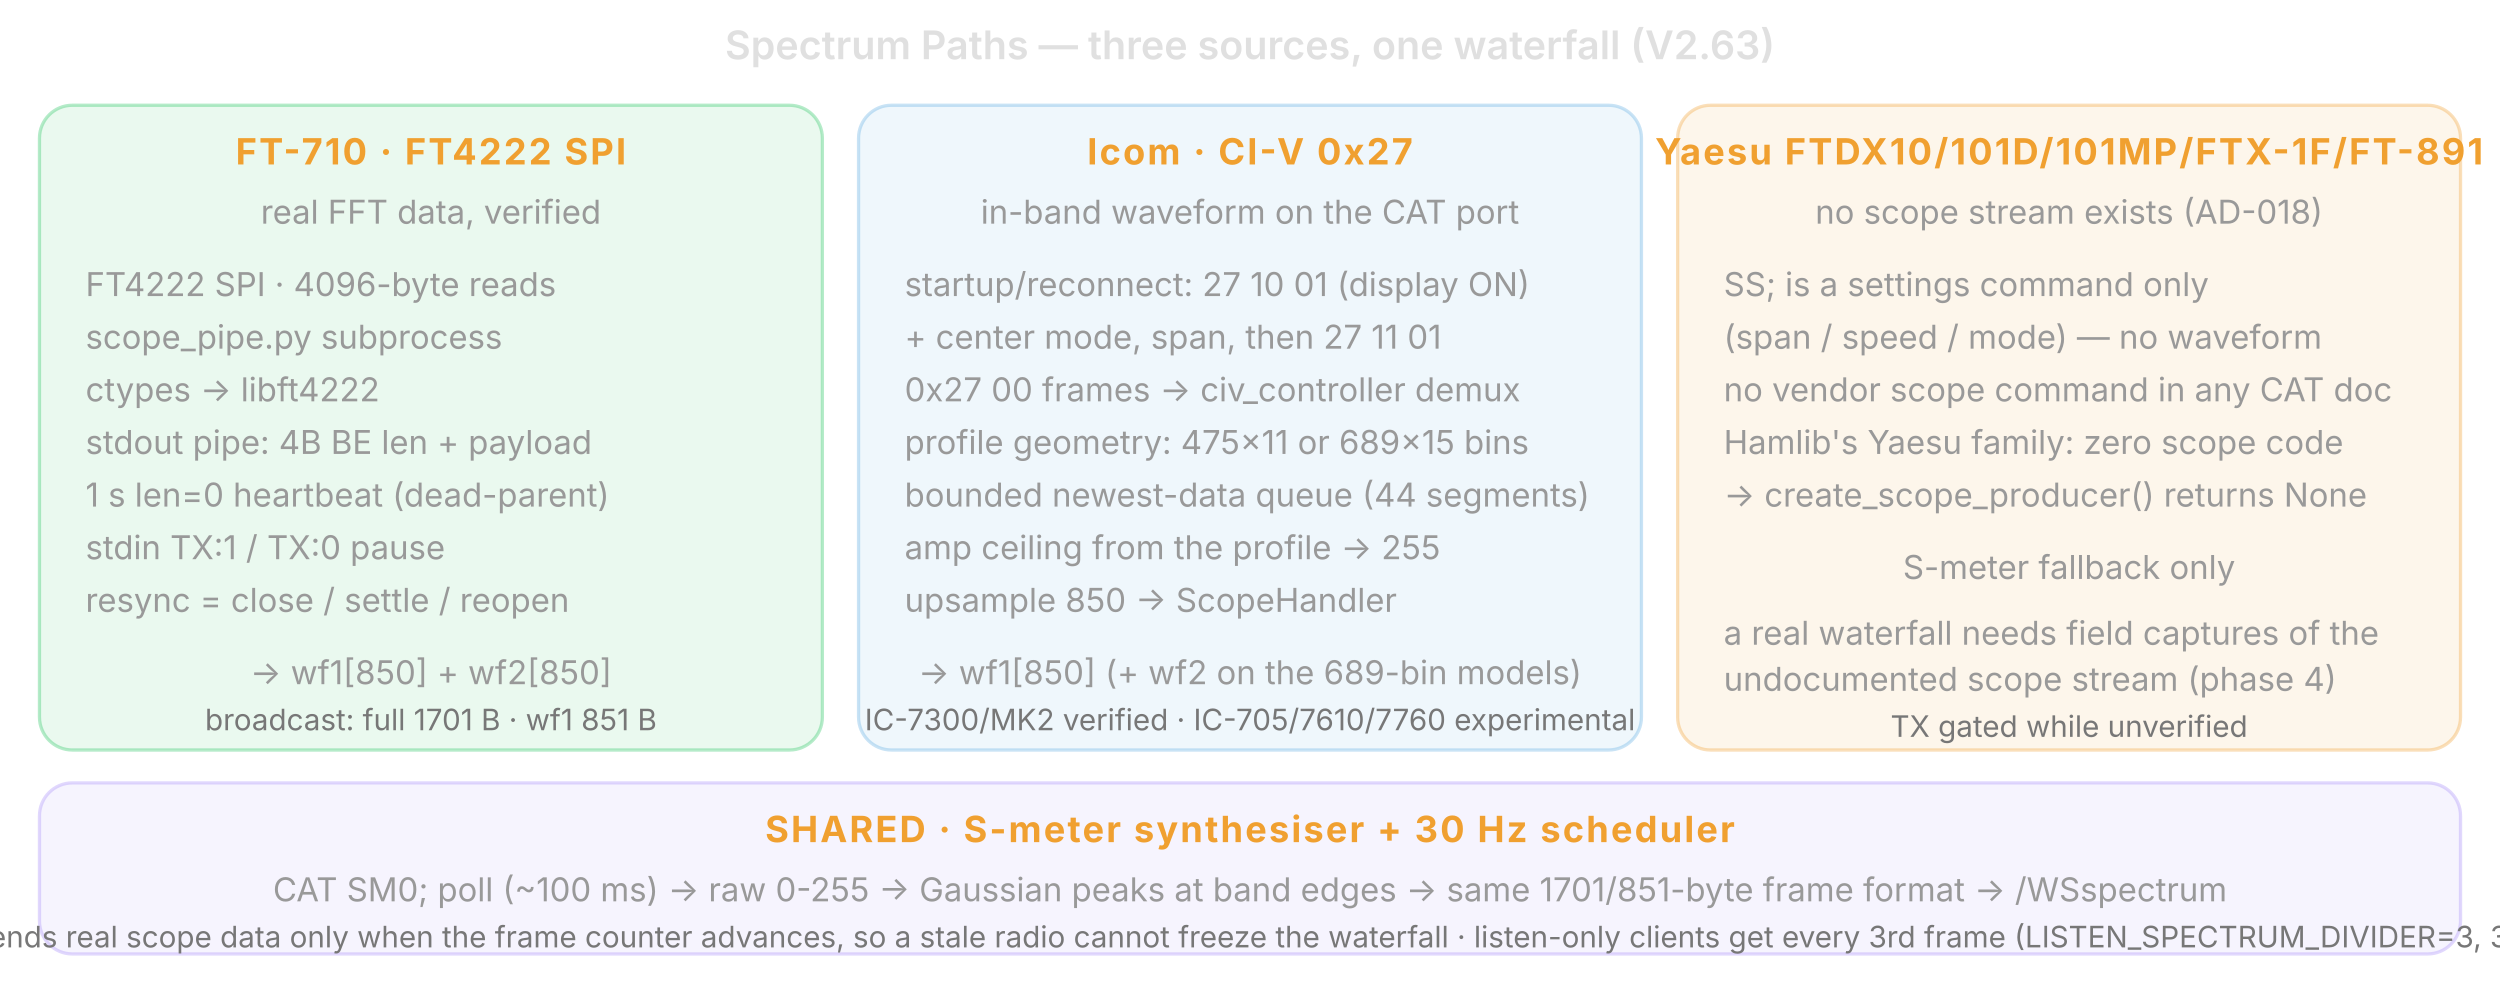
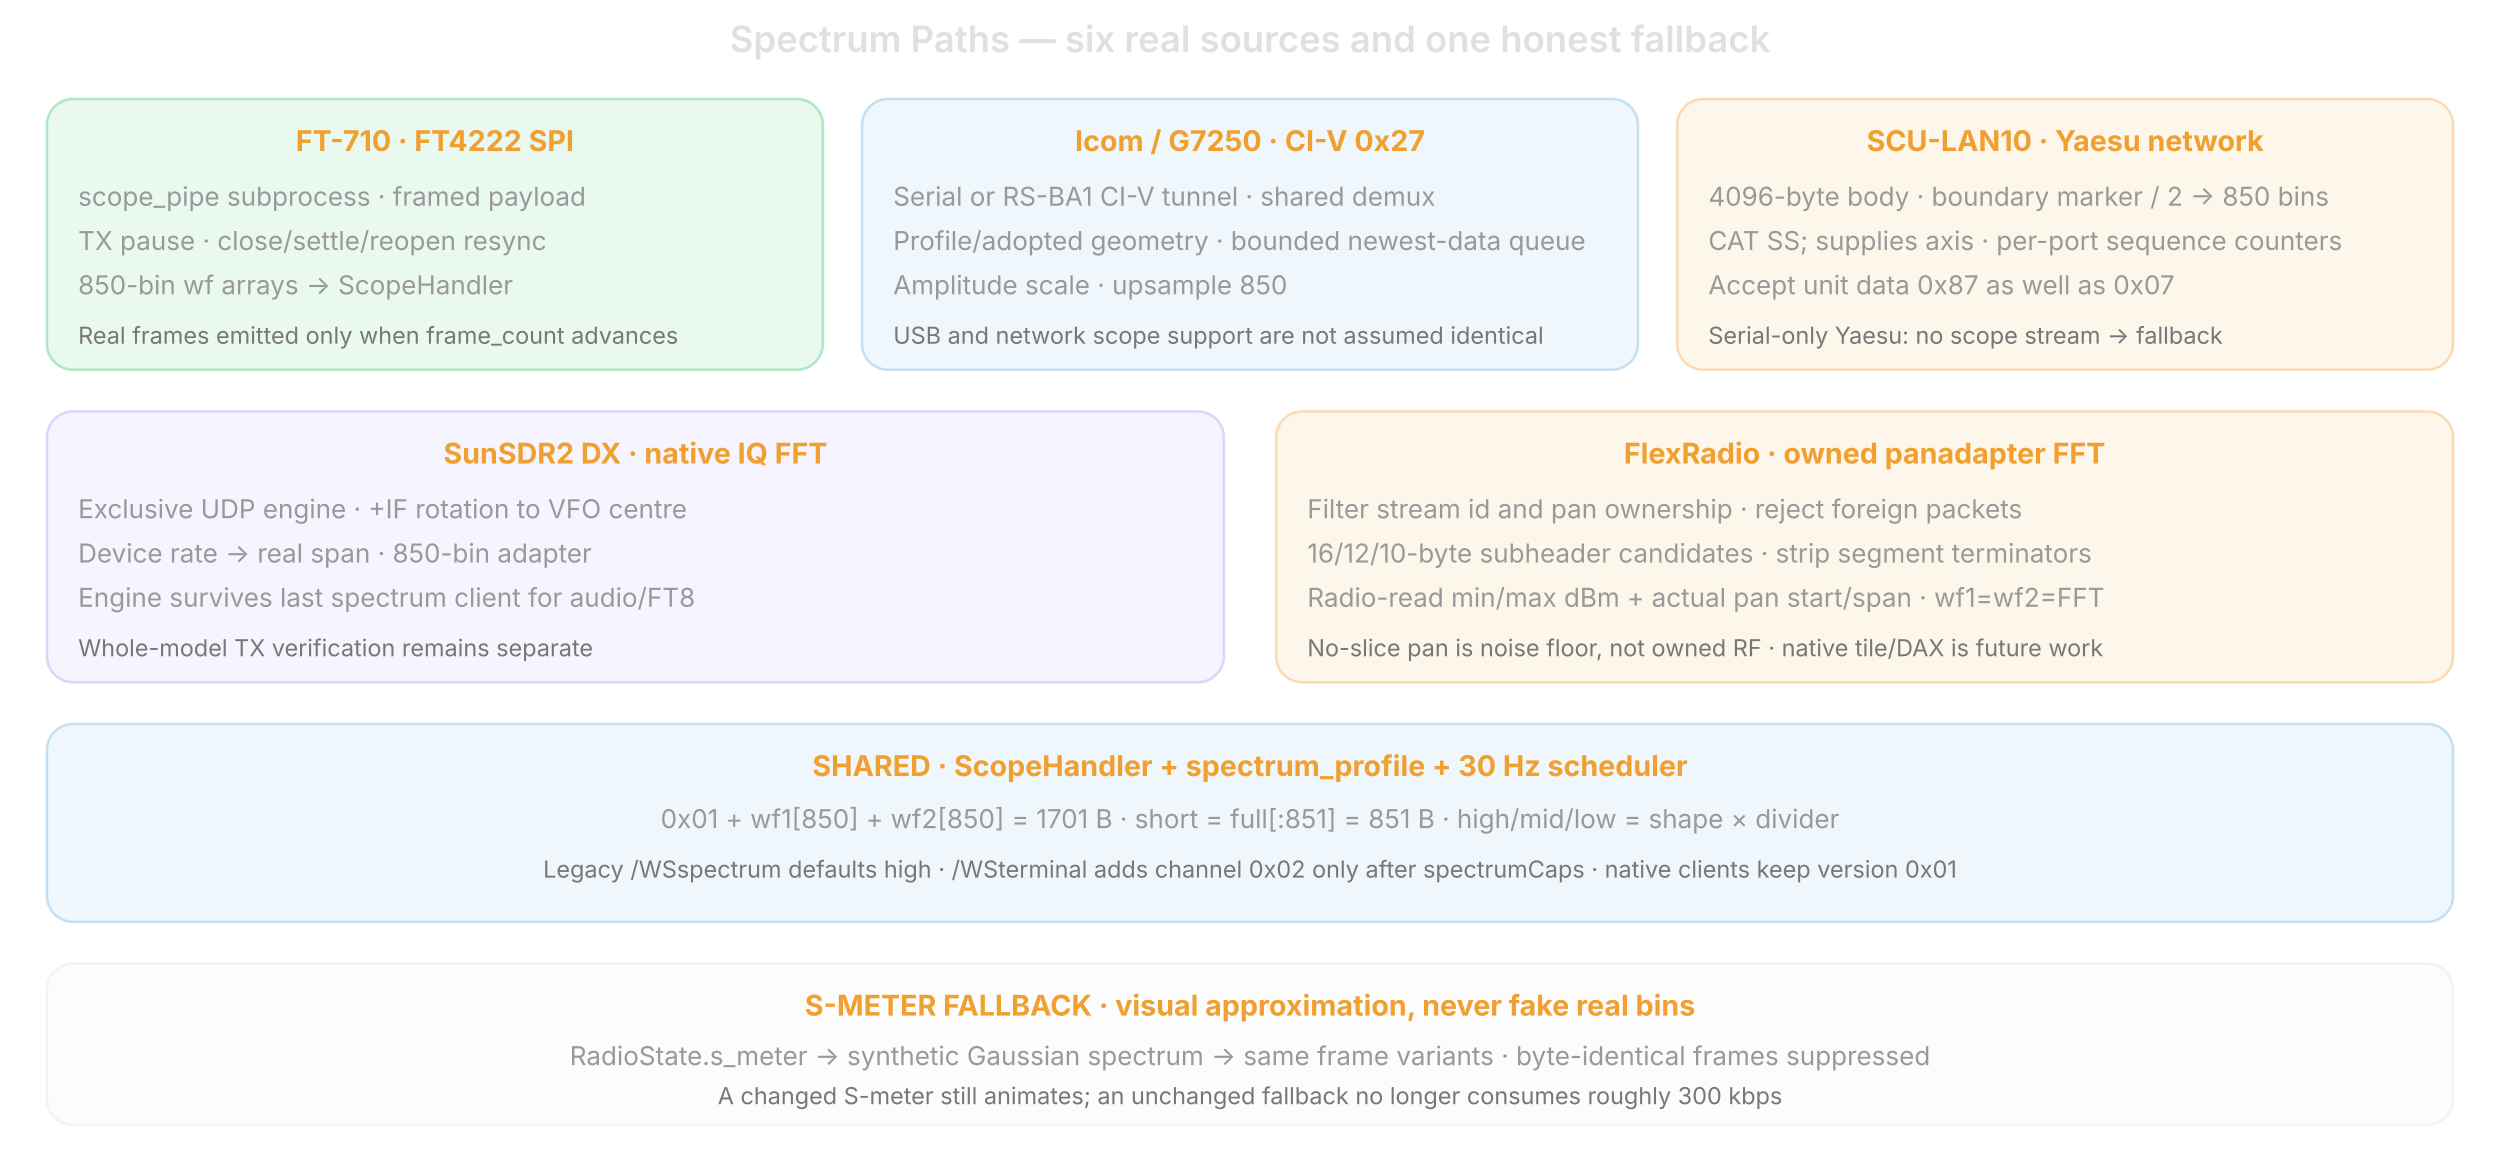
- <svg xmlns="http://www.w3.org/2000/svg" viewBox="0 0 760 300">
-   <defs>
-     <marker id="arr" viewBox="0 0 10 10" refX="8" refY="5" markerWidth="6" markerHeight="6" orient="auto">
-       <path d="M0,0 L10,5 L0,10 Z" fill="#888" />
-     </marker>
-   </defs>
-   <style>text{font-family:Inter,-apple-system,sans-serif}.b{fill:#e0e0e0;font-size:12px;font-weight:600}.h{fill:#f0a030;font-size:11px;font-weight:700;letter-spacing:.06em}.m{fill:#999;font-size:10px}.s{fill:#777;font-size:9px}</style>
-   <text x="380" y="18" text-anchor="middle" class="b">Spectrum Paths — three sources, one waterfall (V2.63)</text>
-   <rect x="12" y="32" width="238" height="196" rx="10" fill="#22c55e18" stroke="#22c55e55" />
-   <text x="131" y="50" text-anchor="middle" class="h">FT-710 · FT4222 SPI</text>
-   <text x="131" y="68" text-anchor="middle" class="m">real FFT data, verified</text>
-   <text x="26" y="90" class="m">FT4222 SPI · 4096-byte reads</text>
-   <text x="26" y="106" class="m">scope_pipe.py subprocess</text>
-   <text x="26" y="122" class="m">ctypes → libft4222</text>
-   <text x="26" y="138" class="m">stdout pipe: 4B BE len + payload</text>
-   <text x="26" y="154" class="m">1 s len=0 heartbeat (dead-parent)</text>
-   <text x="26" y="170" class="m">stdin TX:1 / TX:0 pause</text>
-   <text x="26" y="186" class="m">resync = close / settle / reopen</text>
-   <text x="131" y="208" text-anchor="middle" class="m">→ wf1[850] + wf2[850]</text>
-   <text x="131" y="222" text-anchor="middle" class="s">broadcast: full 1701 B · wf1 851 B</text>
-   <rect x="261" y="32" width="238" height="196" rx="10" fill="#5dade218" stroke="#5dade255" />
-   <text x="380" y="50" text-anchor="middle" class="h">Icom · CI-V 0x27</text>
-   <text x="380" y="68" text-anchor="middle" class="m">in-band waveform on the CAT port</text>
-   <text x="275" y="90" class="m">startup/reconnect: 27 10 01 (display ON)</text>
-   <text x="275" y="106" class="m">+ center mode, span, then 27 11 01</text>
-   <text x="275" y="122" class="m">0x27 00 frames → civ_controller demux</text>
-   <text x="275" y="138" class="m">profile geometry: 475×11 or 689×15 bins</text>
-   <text x="275" y="154" class="m">bounded newest-data queue (44 segments)</text>
-   <text x="275" y="170" class="m">amp ceiling from the profile → 255</text>
-   <text x="275" y="186" class="m">upsample 850 → ScopeHandler</text>
-   <text x="380" y="208" text-anchor="middle" class="m">→ wf1[850] (+ wf2 on the 689-bin models)</text>
-   <text x="380" y="222" text-anchor="middle" class="s">IC-7300/MK2 verified · IC-705/7610/7760 experimental</text>
-   <rect x="510" y="32" width="238" height="196" rx="10" fill="#f0a03018" stroke="#f0a03055" />
-   <text x="629" y="50" text-anchor="middle" class="h">Yaesu FTDX10/101D/101MP/FTX-1F/FT-891</text>
-   <text x="629" y="68" text-anchor="middle" class="m">no scope stream exists (AD-018)</text>
-   <text x="524" y="90" class="m">SS; is a settings command only</text>
-   <text x="524" y="106" class="m">(span / speed / mode) — no waveform</text>
-   <text x="524" y="122" class="m">no vendor scope command in any CAT doc</text>
-   <text x="524" y="138" class="m">Hamlib's Yaesu family: zero scope code</text>
-   <text x="524" y="154" class="m">→ create_scope_producer() returns None</text>
-   <text x="629" y="176" text-anchor="middle" class="m">S-meter fallback only</text>
-   <text x="524" y="196" class="m">a real waterfall needs field captures of the</text>
-   <text x="524" y="210" class="m">undocumented scope stream (phase 4)</text>
-   <text x="629" y="224" text-anchor="middle" class="s">TX gated while unverified</text>
-   <rect x="12" y="238" width="736" height="52" rx="10" fill="#a78bfa18" stroke="#a78bfa55" />
-   <text x="380" y="256" text-anchor="middle" class="h">SHARED · S-meter synthesiser + 30 Hz scheduler</text>
-   <text x="380" y="274" text-anchor="middle" class="m">CAT SM0; poll (~100 ms) → raw 0-255 → Gaussian peaks at band edges → same 1701/851-byte frame format → /WSspectrum</text>
-   <text x="380" y="288" text-anchor="middle" class="s">the scheduler sends real scope data only when the frame counter advances, so a stale radio cannot freeze the waterfall · listen-only clients get every 3rd frame (LISTEN_SPECTRUM_DIVIDER=3, 30 Hz → ~10 Hz)</text>
+ <svg xmlns="http://www.w3.org/2000/svg" viewBox="0 0 960 450">
+   <style>text{font-family:Inter,-apple-system,sans-serif}.b{fill:#e0e0e0;font-size:14px;font-weight:600}.h{fill:#f0a030;font-size:11px;font-weight:700}.m{fill:#999;font-size:10px}.s{fill:#777;font-size:9px}</style>
+   <text x="480" y="20" text-anchor="middle" class="b">Spectrum Paths — six real sources and one honest fallback</text>
+   <rect x="18" y="38" width="298" height="104" rx="10" fill="#22c55e18" stroke="#22c55e55" />
+   <text x="167" y="58" text-anchor="middle" class="h">FT-710 · FT4222 SPI</text>
+   <text x="30" y="79" class="m">scope_pipe subprocess · framed payload</text>
+   <text x="30" y="96" class="m">TX pause · close/settle/reopen resync</text>
+   <text x="30" y="113" class="m">850-bin wf arrays → ScopeHandler</text>
+   <text x="30" y="132" class="s">Real frames emitted only when frame_count advances</text>
+   <rect x="331" y="38" width="298" height="104" rx="10" fill="#5dade218" stroke="#5dade255" />
+   <text x="480" y="58" text-anchor="middle" class="h">Icom / G7250 · CI-V 0x27</text>
+   <text x="343" y="79" class="m">Serial or RS-BA1 CI-V tunnel · shared demux</text>
+   <text x="343" y="96" class="m">Profile/adopted geometry · bounded newest-data queue</text>
+   <text x="343" y="113" class="m">Amplitude scale · upsample 850</text>
+   <text x="343" y="132" class="s">USB and network scope support are not assumed identical</text>
+   <rect x="644" y="38" width="298" height="104" rx="10" fill="#f0a03018" stroke="#f0a03055" />
+   <text x="793" y="58" text-anchor="middle" class="h">SCU-LAN10 · Yaesu network</text>
+   <text x="656" y="79" class="m">4096-byte body · boundary marker / 2 → 850 bins</text>
+   <text x="656" y="96" class="m">CAT SS; supplies axis · per-port sequence counters</text>
+   <text x="656" y="113" class="m">Accept unit data 0x87 as well as 0x07</text>
+   <text x="656" y="132" class="s">Serial-only Yaesu: no scope stream → fallback</text>
+   <rect x="18" y="158" width="452" height="104" rx="10" fill="#a78bfa18" stroke="#a78bfa55" />
+   <text x="244" y="178" text-anchor="middle" class="h">SunSDR2 DX · native IQ FFT</text>
+   <text x="30" y="199" class="m">Exclusive UDP engine · +IF rotation to VFO centre</text>
+   <text x="30" y="216" class="m">Device rate → real span · 850-bin adapter</text>
+   <text x="30" y="233" class="m">Engine survives last spectrum client for audio/FT8</text>
+   <text x="30" y="252" class="s">Whole-model TX verification remains separate</text>
+   <rect x="490" y="158" width="452" height="104" rx="10" fill="#f0a03018" stroke="#f0a03055" />
+   <text x="716" y="178" text-anchor="middle" class="h">FlexRadio · owned panadapter FFT</text>
+   <text x="502" y="199" class="m">Filter stream id and pan ownership · reject foreign packets</text>
+   <text x="502" y="216" class="m">16/12/10-byte subheader candidates · strip segment terminators</text>
+   <text x="502" y="233" class="m">Radio-read min/max dBm + actual pan start/span · wf1=wf2=FFT</text>
+   <text x="502" y="252" class="s">No-slice pan is noise floor, not owned RF · native tile/DAX is future work</text>
+   <rect x="18" y="278" width="924" height="76" rx="10" fill="#5dade218" stroke="#5dade255" />
+   <text x="480" y="298" text-anchor="middle" class="h">SHARED · ScopeHandler + spectrum_profile + 30 Hz scheduler</text>
+   <text x="480" y="318" text-anchor="middle" class="m">0x01 + wf1[850] + wf2[850] = 1701 B · short = full[:851] = 851 B · high/mid/low = shape × divider</text>
+   <text x="480" y="337" text-anchor="middle" class="s">Legacy /WSspectrum defaults high · /WSterminal adds channel 0x02 only after spectrumCaps · native clients keep version 0x01</text>
+   <rect x="18" y="370" width="924" height="62" rx="10" fill="#e0e0e018" stroke="#e0e0e055" />
+   <text x="480" y="390" text-anchor="middle" class="h">S-METER FALLBACK · visual approximation, never fake real bins</text>
+   <text x="480" y="409" text-anchor="middle" class="m">RadioState.s_meter → synthetic Gaussian spectrum → same frame variants · byte-identical frames suppressed</text>
+   <text x="480" y="424" text-anchor="middle" class="s">A changed S-meter still animates; an unchanged fallback no longer consumes roughly 300 kbps</text>
</svg>
